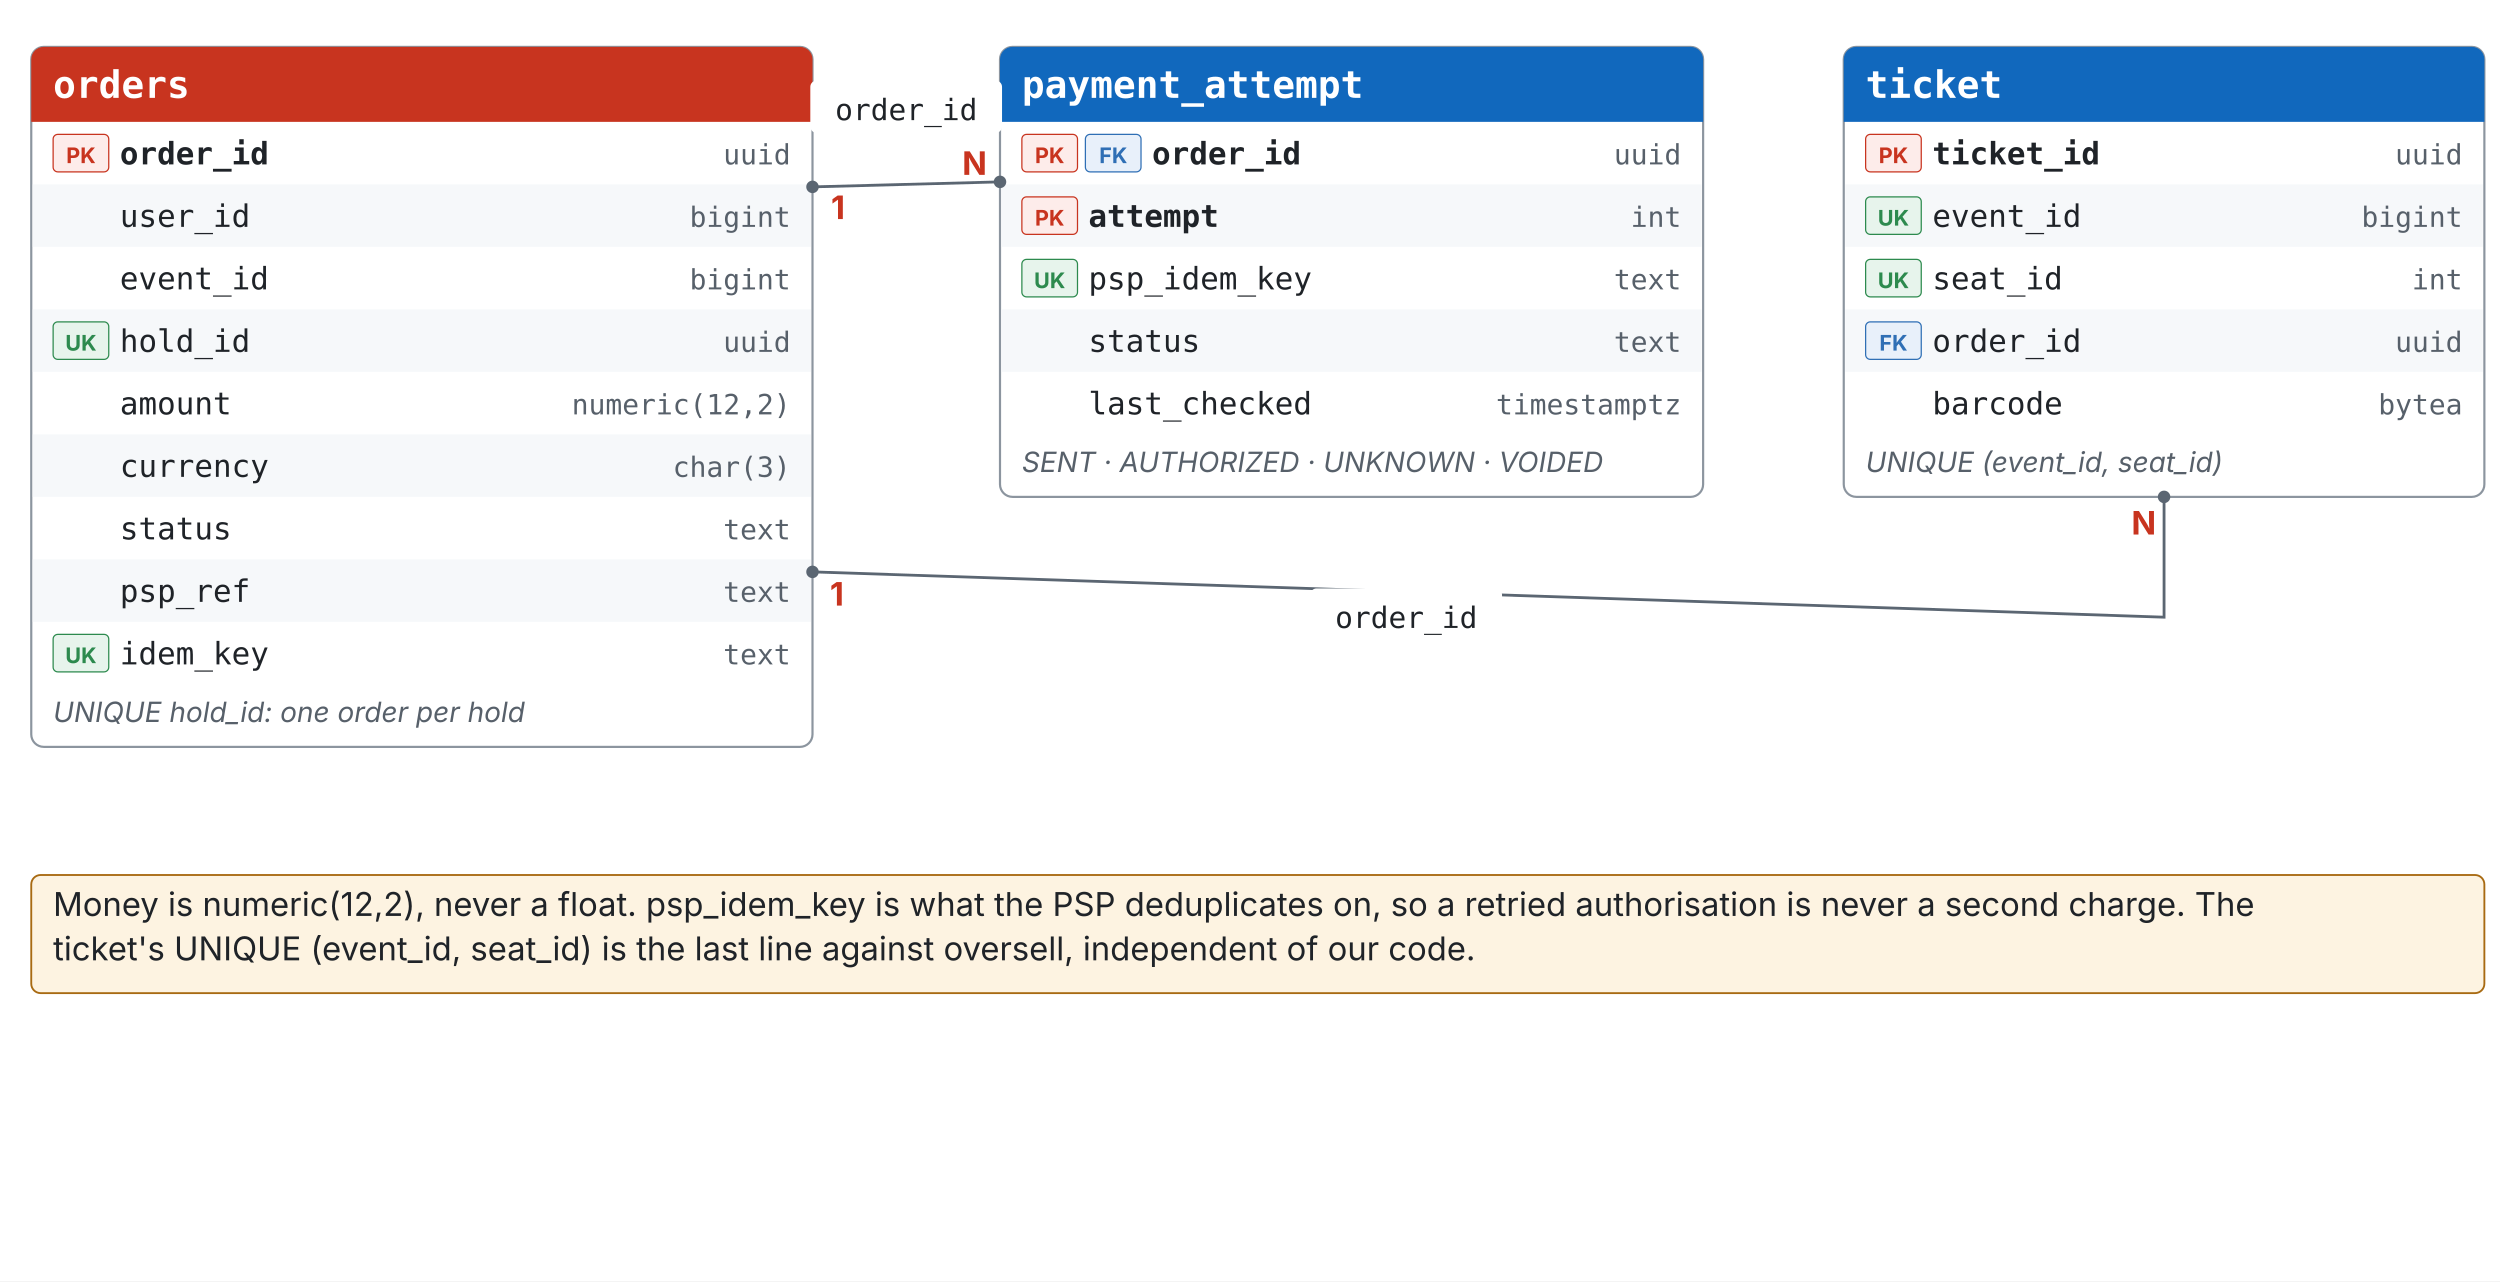
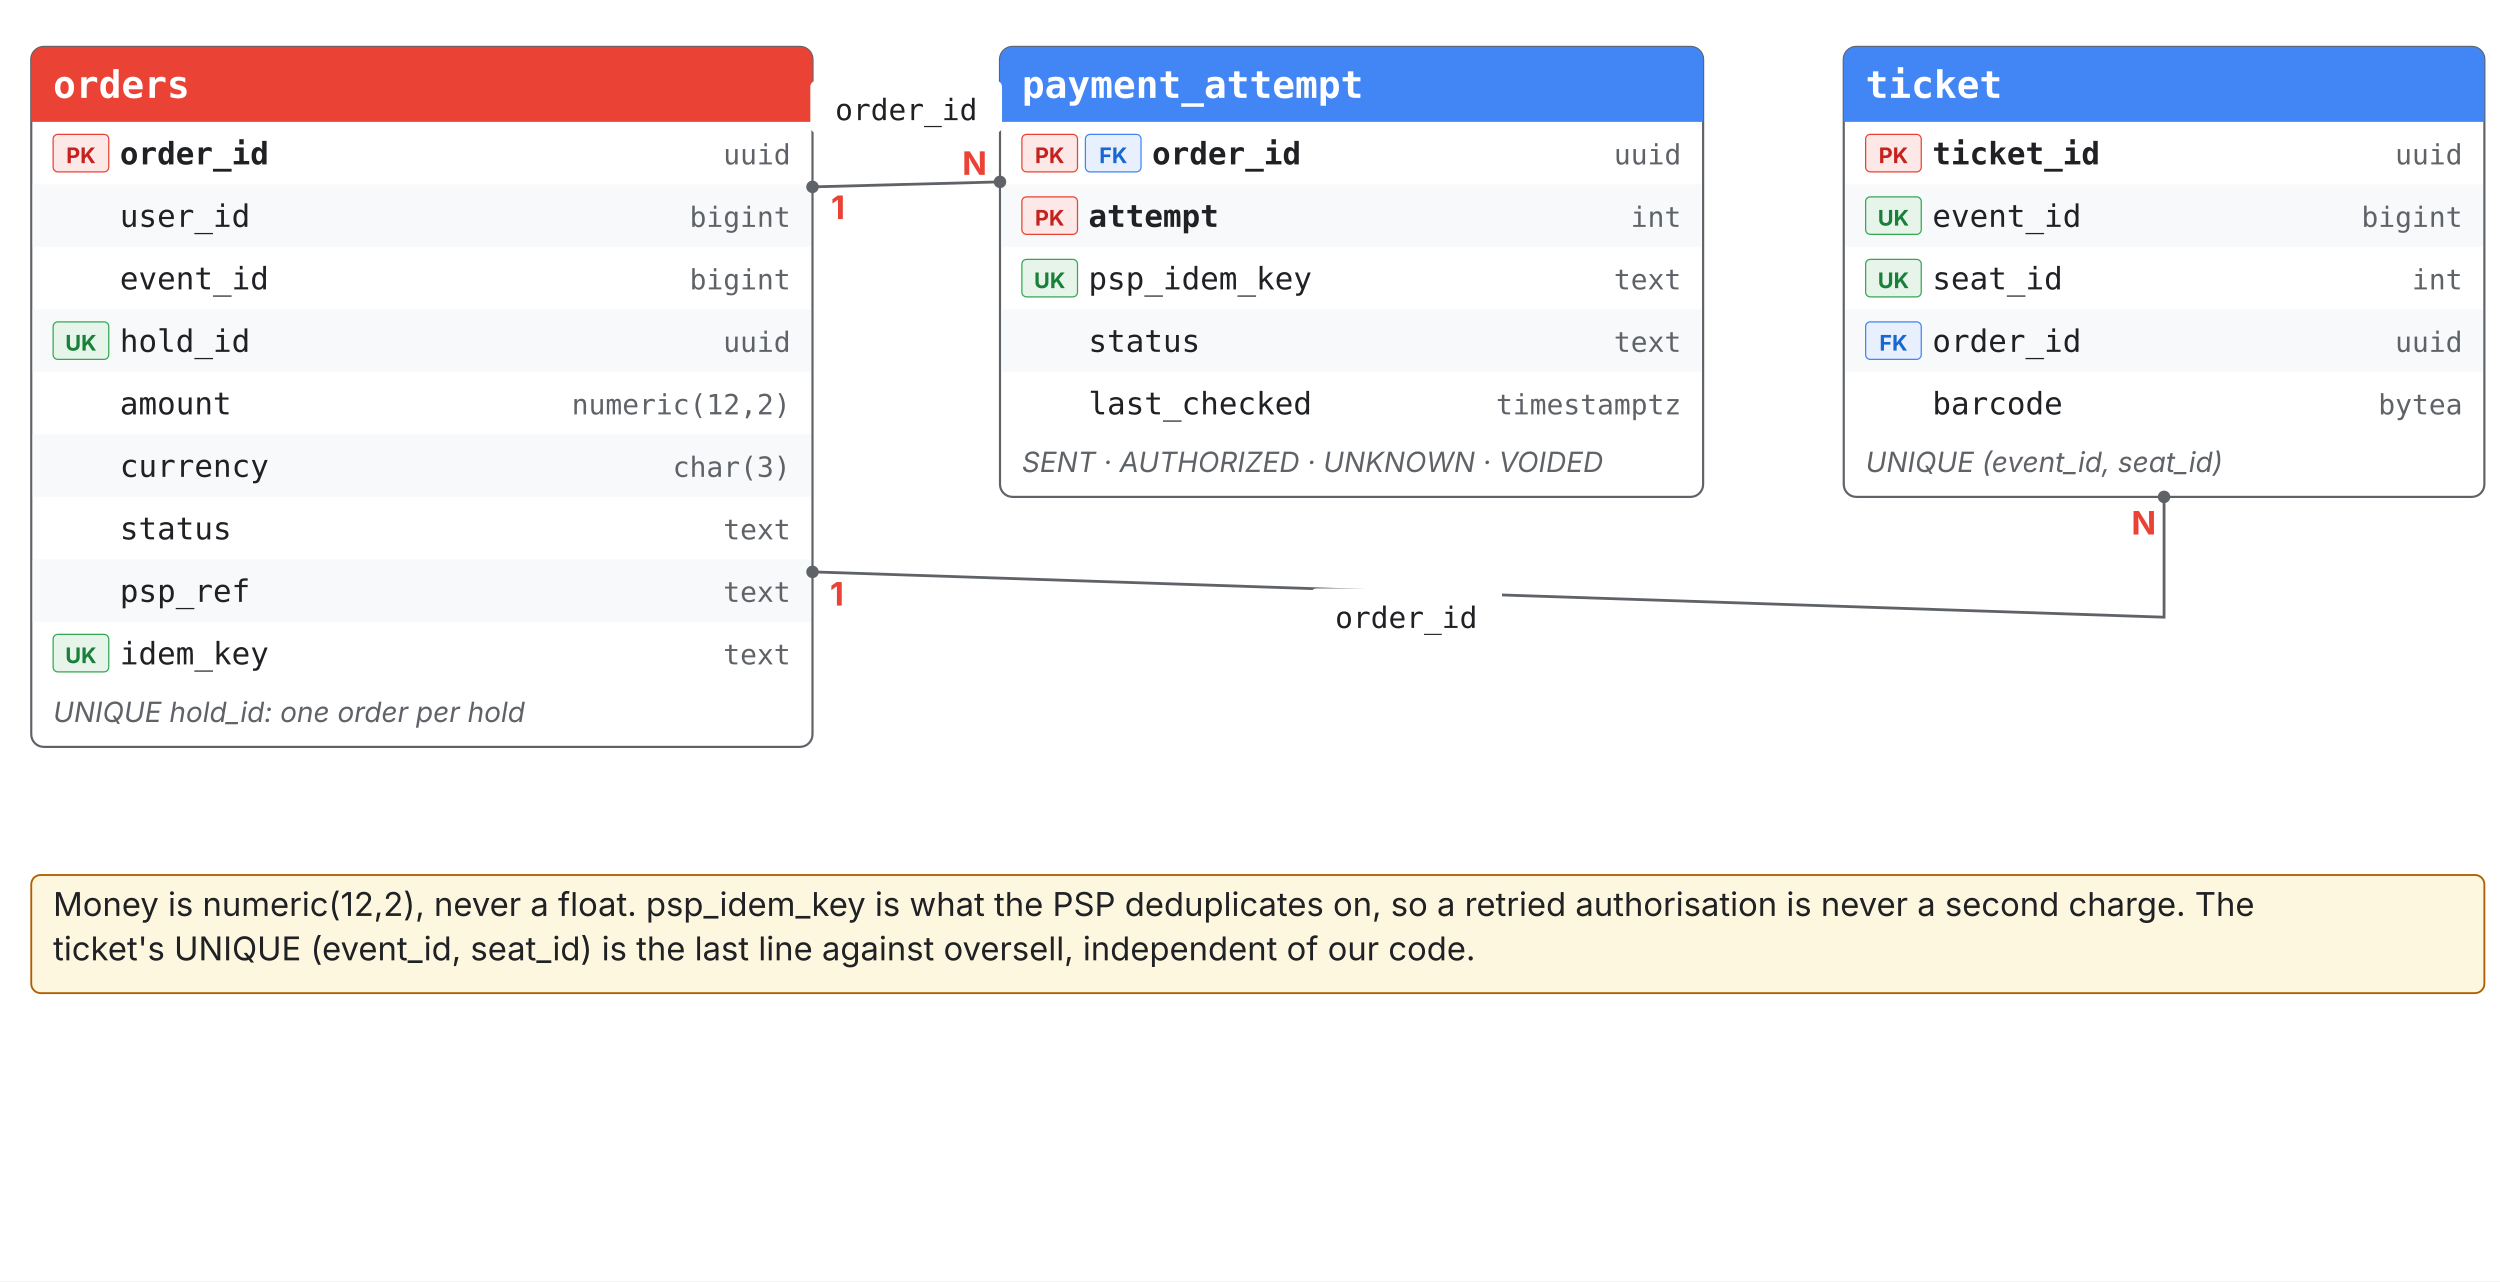
<svg xmlns="http://www.w3.org/2000/svg" viewBox="0 0 1600 820" width="1600" height="820">
  <rect width="100%" height="100%" fill="#ffffff" />
-   <rect x="20" y="30" width="500" height="448" rx="8" fill="#ffffff" stroke="#8c959f" stroke-width="1.4" />
-   <path d="M20,38 a8,8 0 0 1 8,-8 h484 a8,8 0 0 1 8,8 v40 h-500 z" fill="#c8341f" />
-   <text x="34" y="62.64" font-family="DejaVu Sans Mono, Menlo, monospace" font-size="24.2" font-weight="700" fill="#fff">orders</text>
-   <rect x="34" y="86.0" width="35.6" height="24.0" rx="3" fill="#fdecea" stroke="#c8341f" stroke-width="0.8" />
-   <text x="51.8" y="104.4" text-anchor="middle" font-family="Inter, Helvetica, Arial, sans-serif" font-size="13.8" font-weight="700" fill="#c8341f">PK</text>
-   <text x="76.7" y="105.2" font-family="DejaVu Sans Mono, Menlo, monospace" font-size="19.8" fill="#1f2328" font-weight="700">order_id</text>
-   <text x="506" y="105.2" text-anchor="end" font-family="DejaVu Sans Mono, Menlo, monospace" font-size="17.9" fill="#57606a">uuid</text>
-   <rect x="21" y="118" width="498" height="40" fill="#f6f8fa" />
-   <text x="76.7" y="145.2" font-family="DejaVu Sans Mono, Menlo, monospace" font-size="19.8" fill="#1f2328">user_id</text>
-   <text x="506" y="145.2" text-anchor="end" font-family="DejaVu Sans Mono, Menlo, monospace" font-size="17.9" fill="#57606a">bigint</text>
-   <text x="76.7" y="185.2" font-family="DejaVu Sans Mono, Menlo, monospace" font-size="19.8" fill="#1f2328">event_id</text>
-   <text x="506" y="185.2" text-anchor="end" font-family="DejaVu Sans Mono, Menlo, monospace" font-size="17.9" fill="#57606a">bigint</text>
-   <rect x="21" y="198" width="498" height="40" fill="#f6f8fa" />
-   <rect x="34" y="206.0" width="35.6" height="24.0" rx="3" fill="#e7f4ec" stroke="#2d8a4e" stroke-width="0.8" />
-   <text x="51.8" y="224.4" text-anchor="middle" font-family="Inter, Helvetica, Arial, sans-serif" font-size="13.8" font-weight="700" fill="#2d8a4e">UK</text>
-   <text x="76.7" y="225.2" font-family="DejaVu Sans Mono, Menlo, monospace" font-size="19.8" fill="#1f2328">hold_id</text>
-   <text x="506" y="225.2" text-anchor="end" font-family="DejaVu Sans Mono, Menlo, monospace" font-size="17.9" fill="#57606a">uuid</text>
-   <text x="76.7" y="265.2" font-family="DejaVu Sans Mono, Menlo, monospace" font-size="19.8" fill="#1f2328">amount</text>
-   <text x="506" y="265.2" text-anchor="end" font-family="DejaVu Sans Mono, Menlo, monospace" font-size="17.9" fill="#57606a">numeric(12,2)</text>
-   <rect x="21" y="278" width="498" height="40" fill="#f6f8fa" />
-   <text x="76.7" y="305.2" font-family="DejaVu Sans Mono, Menlo, monospace" font-size="19.8" fill="#1f2328">currency</text>
-   <text x="506" y="305.2" text-anchor="end" font-family="DejaVu Sans Mono, Menlo, monospace" font-size="17.9" fill="#57606a">char(3)</text>
-   <text x="76.7" y="345.2" font-family="DejaVu Sans Mono, Menlo, monospace" font-size="19.8" fill="#1f2328">status</text>
-   <text x="506" y="345.2" text-anchor="end" font-family="DejaVu Sans Mono, Menlo, monospace" font-size="17.9" fill="#57606a">text</text>
-   <rect x="21" y="358" width="498" height="40" fill="#f6f8fa" />
-   <text x="76.7" y="385.2" font-family="DejaVu Sans Mono, Menlo, monospace" font-size="19.8" fill="#1f2328">psp_ref</text>
-   <text x="506" y="385.2" text-anchor="end" font-family="DejaVu Sans Mono, Menlo, monospace" font-size="17.9" fill="#57606a">text</text>
-   <rect x="34" y="406.0" width="35.6" height="24.0" rx="3" fill="#e7f4ec" stroke="#2d8a4e" stroke-width="0.8" />
-   <text x="51.8" y="424.4" text-anchor="middle" font-family="Inter, Helvetica, Arial, sans-serif" font-size="13.8" font-weight="700" fill="#2d8a4e">UK</text>
-   <text x="76.7" y="425.2" font-family="DejaVu Sans Mono, Menlo, monospace" font-size="19.8" fill="#1f2328">idem_key</text>
-   <text x="506" y="425.2" text-anchor="end" font-family="DejaVu Sans Mono, Menlo, monospace" font-size="17.9" fill="#57606a">text</text>
-   <text x="34" y="462.1" font-family="Inter, Helvetica, Arial, sans-serif" font-size="17.9" font-style="italic" fill="#57606a">UNIQUE hold_id: one order per hold</text>
-   <rect x="640" y="30" width="450" height="288" rx="8" fill="#ffffff" stroke="#8c959f" stroke-width="1.4" />
-   <path d="M640,38 a8,8 0 0 1 8,-8 h434 a8,8 0 0 1 8,8 v40 h-450 z" fill="#1168bd" />
-   <text x="654" y="62.64" font-family="DejaVu Sans Mono, Menlo, monospace" font-size="24.2" font-weight="700" fill="#fff">payment_attempt</text>
-   <rect x="654" y="86.0" width="35.6" height="24.0" rx="3" fill="#fdecea" stroke="#c8341f" stroke-width="0.8" />
-   <text x="671.8" y="104.4" text-anchor="middle" font-family="Inter, Helvetica, Arial, sans-serif" font-size="13.8" font-weight="700" fill="#c8341f">PK</text>
-   <rect x="694.65" y="86.0" width="35.6" height="24.0" rx="3" fill="#e8f0fa" stroke="#2f6fb5" stroke-width="0.8" />
-   <text x="712.5" y="104.4" text-anchor="middle" font-family="Inter, Helvetica, Arial, sans-serif" font-size="13.8" font-weight="700" fill="#2f6fb5">FK</text>
-   <text x="737.3" y="105.2" font-family="DejaVu Sans Mono, Menlo, monospace" font-size="19.8" fill="#1f2328" font-weight="700">order_id</text>
-   <text x="1076" y="105.2" text-anchor="end" font-family="DejaVu Sans Mono, Menlo, monospace" font-size="17.9" fill="#57606a">uuid</text>
-   <rect x="641" y="118" width="448" height="40" fill="#f6f8fa" />
-   <rect x="654" y="126.0" width="35.6" height="24.0" rx="3" fill="#fdecea" stroke="#c8341f" stroke-width="0.8" />
-   <text x="671.8" y="144.4" text-anchor="middle" font-family="Inter, Helvetica, Arial, sans-serif" font-size="13.8" font-weight="700" fill="#c8341f">PK</text>
-   <text x="696.6" y="145.2" font-family="DejaVu Sans Mono, Menlo, monospace" font-size="19.8" fill="#1f2328" font-weight="700">attempt</text>
-   <text x="1076" y="145.2" text-anchor="end" font-family="DejaVu Sans Mono, Menlo, monospace" font-size="17.9" fill="#57606a">int</text>
-   <rect x="654" y="166.0" width="35.6" height="24.0" rx="3" fill="#e7f4ec" stroke="#2d8a4e" stroke-width="0.8" />
-   <text x="671.8" y="184.4" text-anchor="middle" font-family="Inter, Helvetica, Arial, sans-serif" font-size="13.8" font-weight="700" fill="#2d8a4e">UK</text>
-   <text x="696.6" y="185.2" font-family="DejaVu Sans Mono, Menlo, monospace" font-size="19.8" fill="#1f2328">psp_idem_key</text>
-   <text x="1076" y="185.2" text-anchor="end" font-family="DejaVu Sans Mono, Menlo, monospace" font-size="17.9" fill="#57606a">text</text>
-   <rect x="641" y="198" width="448" height="40" fill="#f6f8fa" />
-   <text x="696.6" y="225.2" font-family="DejaVu Sans Mono, Menlo, monospace" font-size="19.8" fill="#1f2328">status</text>
-   <text x="1076" y="225.2" text-anchor="end" font-family="DejaVu Sans Mono, Menlo, monospace" font-size="17.9" fill="#57606a">text</text>
-   <text x="696.6" y="265.2" font-family="DejaVu Sans Mono, Menlo, monospace" font-size="19.8" fill="#1f2328">last_checked</text>
-   <text x="1076" y="265.2" text-anchor="end" font-family="DejaVu Sans Mono, Menlo, monospace" font-size="17.9" fill="#57606a">timestamptz</text>
-   <text x="654" y="302.1" font-family="Inter, Helvetica, Arial, sans-serif" font-size="17.9" font-style="italic" fill="#57606a">SENT · AUTHORIZED · UNKNOWN · VOIDED</text>
-   <rect x="1180" y="30" width="410" height="288" rx="8" fill="#ffffff" stroke="#8c959f" stroke-width="1.4" />
-   <path d="M1180,38 a8,8 0 0 1 8,-8 h394 a8,8 0 0 1 8,8 v40 h-410 z" fill="#1168bd" />
-   <text x="1194" y="62.64" font-family="DejaVu Sans Mono, Menlo, monospace" font-size="24.2" font-weight="700" fill="#fff">ticket</text>
-   <rect x="1194" y="86.0" width="35.6" height="24.0" rx="3" fill="#fdecea" stroke="#c8341f" stroke-width="0.8" />
-   <text x="1211.8" y="104.4" text-anchor="middle" font-family="Inter, Helvetica, Arial, sans-serif" font-size="13.8" font-weight="700" fill="#c8341f">PK</text>
-   <text x="1236.7" y="105.2" font-family="DejaVu Sans Mono, Menlo, monospace" font-size="19.8" fill="#1f2328" font-weight="700">ticket_id</text>
-   <text x="1576" y="105.2" text-anchor="end" font-family="DejaVu Sans Mono, Menlo, monospace" font-size="17.9" fill="#57606a">uuid</text>
-   <rect x="1181" y="118" width="408" height="40" fill="#f6f8fa" />
-   <rect x="1194" y="126.0" width="35.6" height="24.0" rx="3" fill="#e7f4ec" stroke="#2d8a4e" stroke-width="0.8" />
-   <text x="1211.8" y="144.4" text-anchor="middle" font-family="Inter, Helvetica, Arial, sans-serif" font-size="13.8" font-weight="700" fill="#2d8a4e">UK</text>
-   <text x="1236.7" y="145.2" font-family="DejaVu Sans Mono, Menlo, monospace" font-size="19.8" fill="#1f2328">event_id</text>
-   <text x="1576" y="145.2" text-anchor="end" font-family="DejaVu Sans Mono, Menlo, monospace" font-size="17.9" fill="#57606a">bigint</text>
-   <rect x="1194" y="166.0" width="35.6" height="24.0" rx="3" fill="#e7f4ec" stroke="#2d8a4e" stroke-width="0.8" />
-   <text x="1211.8" y="184.4" text-anchor="middle" font-family="Inter, Helvetica, Arial, sans-serif" font-size="13.8" font-weight="700" fill="#2d8a4e">UK</text>
-   <text x="1236.7" y="185.2" font-family="DejaVu Sans Mono, Menlo, monospace" font-size="19.8" fill="#1f2328">seat_id</text>
-   <text x="1576" y="185.2" text-anchor="end" font-family="DejaVu Sans Mono, Menlo, monospace" font-size="17.9" fill="#57606a">int</text>
-   <rect x="1181" y="198" width="408" height="40" fill="#f6f8fa" />
-   <rect x="1194" y="206.0" width="35.6" height="24.0" rx="3" fill="#e8f0fa" stroke="#2f6fb5" stroke-width="0.8" />
-   <text x="1211.8" y="224.4" text-anchor="middle" font-family="Inter, Helvetica, Arial, sans-serif" font-size="13.8" font-weight="700" fill="#2f6fb5">FK</text>
-   <text x="1236.7" y="225.2" font-family="DejaVu Sans Mono, Menlo, monospace" font-size="19.8" fill="#1f2328">order_id</text>
-   <text x="1576" y="225.2" text-anchor="end" font-family="DejaVu Sans Mono, Menlo, monospace" font-size="17.9" fill="#57606a">uuid</text>
-   <text x="1236.7" y="265.2" font-family="DejaVu Sans Mono, Menlo, monospace" font-size="19.8" fill="#1f2328">barcode</text>
-   <text x="1576" y="265.2" text-anchor="end" font-family="DejaVu Sans Mono, Menlo, monospace" font-size="17.9" fill="#57606a">bytea</text>
-   <text x="1194" y="302.1" font-family="Inter, Helvetica, Arial, sans-serif" font-size="17.9" font-style="italic" fill="#57606a">UNIQUE (event_id, seat_id)</text>
-   <path d="M520.0,119.6 L640.0,116.4" fill="none" stroke="#5b6672" stroke-width="1.8" />
-   <circle cx="520.0" cy="119.6" r="4" fill="#5b6672" />
-   <text x="536.3" y="140.2" text-anchor="middle" font-family="Inter, Helvetica, Arial, sans-serif" font-size="20.7" font-weight="700" fill="#c8341f">1</text>
-   <circle cx="640.0" cy="116.4" r="4" fill="#5b6672" />
-   <text x="623.7" y="111.9" text-anchor="middle" font-family="Inter, Helvetica, Arial, sans-serif" font-size="20.7" font-weight="700" fill="#c8341f">N</text>
+   <rect x="20" y="30" width="500" height="448" rx="8" fill="#ffffff" stroke="#5f6368" stroke-width="1.4" />
+   <path d="M20,38 a8,8 0 0 1 8,-8 h484 a8,8 0 0 1 8,8 v40 h-500 z" fill="#ea4335" />
+   <text x="34" y="62.64" font-family="'Roboto Mono', monospace" font-size="24.2" font-weight="700" fill="#fff">orders</text>
+   <rect x="34" y="86.0" width="35.6" height="24.0" rx="3" fill="#fce8e6" stroke="#ea4335" stroke-width="0.8" />
+   <text x="51.8" y="104.4" text-anchor="middle" font-family="Inter, Roboto, sans-serif" font-size="13.8" font-weight="700" fill="#C5221F">PK</text>
+   <text x="76.7" y="105.2" font-family="'Roboto Mono', monospace" font-size="19.8" fill="#202124" font-weight="700">order_id</text>
+   <text x="506" y="105.2" text-anchor="end" font-family="'Roboto Mono', monospace" font-size="17.9" fill="#5f6368">uuid</text>
+   <rect x="21" y="118" width="498" height="40" fill="#f8f9fa" />
+   <text x="76.7" y="145.2" font-family="'Roboto Mono', monospace" font-size="19.8" fill="#202124">user_id</text>
+   <text x="506" y="145.2" text-anchor="end" font-family="'Roboto Mono', monospace" font-size="17.9" fill="#5f6368">bigint</text>
+   <text x="76.7" y="185.2" font-family="'Roboto Mono', monospace" font-size="19.8" fill="#202124">event_id</text>
+   <text x="506" y="185.2" text-anchor="end" font-family="'Roboto Mono', monospace" font-size="17.9" fill="#5f6368">bigint</text>
+   <rect x="21" y="198" width="498" height="40" fill="#f8f9fa" />
+   <rect x="34" y="206.0" width="35.6" height="24.0" rx="3" fill="#e6f4ea" stroke="#34a853" stroke-width="0.8" />
+   <text x="51.8" y="224.4" text-anchor="middle" font-family="Inter, Roboto, sans-serif" font-size="13.8" font-weight="700" fill="#188038">UK</text>
+   <text x="76.7" y="225.2" font-family="'Roboto Mono', monospace" font-size="19.8" fill="#202124">hold_id</text>
+   <text x="506" y="225.2" text-anchor="end" font-family="'Roboto Mono', monospace" font-size="17.9" fill="#5f6368">uuid</text>
+   <text x="76.7" y="265.2" font-family="'Roboto Mono', monospace" font-size="19.8" fill="#202124">amount</text>
+   <text x="506" y="265.2" text-anchor="end" font-family="'Roboto Mono', monospace" font-size="17.9" fill="#5f6368">numeric(12,2)</text>
+   <rect x="21" y="278" width="498" height="40" fill="#f8f9fa" />
+   <text x="76.7" y="305.2" font-family="'Roboto Mono', monospace" font-size="19.8" fill="#202124">currency</text>
+   <text x="506" y="305.2" text-anchor="end" font-family="'Roboto Mono', monospace" font-size="17.9" fill="#5f6368">char(3)</text>
+   <text x="76.7" y="345.2" font-family="'Roboto Mono', monospace" font-size="19.8" fill="#202124">status</text>
+   <text x="506" y="345.2" text-anchor="end" font-family="'Roboto Mono', monospace" font-size="17.9" fill="#5f6368">text</text>
+   <rect x="21" y="358" width="498" height="40" fill="#f8f9fa" />
+   <text x="76.7" y="385.2" font-family="'Roboto Mono', monospace" font-size="19.8" fill="#202124">psp_ref</text>
+   <text x="506" y="385.2" text-anchor="end" font-family="'Roboto Mono', monospace" font-size="17.9" fill="#5f6368">text</text>
+   <rect x="34" y="406.0" width="35.6" height="24.0" rx="3" fill="#e6f4ea" stroke="#34a853" stroke-width="0.8" />
+   <text x="51.8" y="424.4" text-anchor="middle" font-family="Inter, Roboto, sans-serif" font-size="13.8" font-weight="700" fill="#188038">UK</text>
+   <text x="76.7" y="425.2" font-family="'Roboto Mono', monospace" font-size="19.8" fill="#202124">idem_key</text>
+   <text x="506" y="425.2" text-anchor="end" font-family="'Roboto Mono', monospace" font-size="17.9" fill="#5f6368">text</text>
+   <text x="34" y="462.1" font-family="Inter, Roboto, sans-serif" font-size="17.9" font-style="italic" fill="#5f6368">UNIQUE hold_id: one order per hold</text>
+   <rect x="640" y="30" width="450" height="288" rx="8" fill="#ffffff" stroke="#5f6368" stroke-width="1.4" />
+   <path d="M640,38 a8,8 0 0 1 8,-8 h434 a8,8 0 0 1 8,8 v40 h-450 z" fill="#4285f4" />
+   <text x="654" y="62.64" font-family="'Roboto Mono', monospace" font-size="24.2" font-weight="700" fill="#fff">payment_attempt</text>
+   <rect x="654" y="86.0" width="35.6" height="24.0" rx="3" fill="#fce8e6" stroke="#ea4335" stroke-width="0.8" />
+   <text x="671.8" y="104.4" text-anchor="middle" font-family="Inter, Roboto, sans-serif" font-size="13.8" font-weight="700" fill="#C5221F">PK</text>
+   <rect x="694.65" y="86.0" width="35.6" height="24.0" rx="3" fill="#e8f0fe" stroke="#4285f4" stroke-width="0.8" />
+   <text x="712.5" y="104.4" text-anchor="middle" font-family="Inter, Roboto, sans-serif" font-size="13.8" font-weight="700" fill="#1967D2">FK</text>
+   <text x="737.3" y="105.2" font-family="'Roboto Mono', monospace" font-size="19.8" fill="#202124" font-weight="700">order_id</text>
+   <text x="1076" y="105.2" text-anchor="end" font-family="'Roboto Mono', monospace" font-size="17.9" fill="#5f6368">uuid</text>
+   <rect x="641" y="118" width="448" height="40" fill="#f8f9fa" />
+   <rect x="654" y="126.0" width="35.6" height="24.0" rx="3" fill="#fce8e6" stroke="#ea4335" stroke-width="0.8" />
+   <text x="671.8" y="144.4" text-anchor="middle" font-family="Inter, Roboto, sans-serif" font-size="13.8" font-weight="700" fill="#C5221F">PK</text>
+   <text x="696.6" y="145.2" font-family="'Roboto Mono', monospace" font-size="19.8" fill="#202124" font-weight="700">attempt</text>
+   <text x="1076" y="145.2" text-anchor="end" font-family="'Roboto Mono', monospace" font-size="17.9" fill="#5f6368">int</text>
+   <rect x="654" y="166.0" width="35.6" height="24.0" rx="3" fill="#e6f4ea" stroke="#34a853" stroke-width="0.8" />
+   <text x="671.8" y="184.4" text-anchor="middle" font-family="Inter, Roboto, sans-serif" font-size="13.8" font-weight="700" fill="#188038">UK</text>
+   <text x="696.6" y="185.2" font-family="'Roboto Mono', monospace" font-size="19.8" fill="#202124">psp_idem_key</text>
+   <text x="1076" y="185.2" text-anchor="end" font-family="'Roboto Mono', monospace" font-size="17.9" fill="#5f6368">text</text>
+   <rect x="641" y="198" width="448" height="40" fill="#f8f9fa" />
+   <text x="696.6" y="225.2" font-family="'Roboto Mono', monospace" font-size="19.8" fill="#202124">status</text>
+   <text x="1076" y="225.2" text-anchor="end" font-family="'Roboto Mono', monospace" font-size="17.9" fill="#5f6368">text</text>
+   <text x="696.6" y="265.2" font-family="'Roboto Mono', monospace" font-size="19.8" fill="#202124">last_checked</text>
+   <text x="1076" y="265.2" text-anchor="end" font-family="'Roboto Mono', monospace" font-size="17.9" fill="#5f6368">timestamptz</text>
+   <text x="654" y="302.1" font-family="Inter, Roboto, sans-serif" font-size="17.9" font-style="italic" fill="#5f6368">SENT · AUTHORIZED · UNKNOWN · VOIDED</text>
+   <rect x="1180" y="30" width="410" height="288" rx="8" fill="#ffffff" stroke="#5f6368" stroke-width="1.4" />
+   <path d="M1180,38 a8,8 0 0 1 8,-8 h394 a8,8 0 0 1 8,8 v40 h-410 z" fill="#4285f4" />
+   <text x="1194" y="62.64" font-family="'Roboto Mono', monospace" font-size="24.2" font-weight="700" fill="#fff">ticket</text>
+   <rect x="1194" y="86.0" width="35.6" height="24.0" rx="3" fill="#fce8e6" stroke="#ea4335" stroke-width="0.8" />
+   <text x="1211.8" y="104.4" text-anchor="middle" font-family="Inter, Roboto, sans-serif" font-size="13.8" font-weight="700" fill="#C5221F">PK</text>
+   <text x="1236.7" y="105.2" font-family="'Roboto Mono', monospace" font-size="19.8" fill="#202124" font-weight="700">ticket_id</text>
+   <text x="1576" y="105.2" text-anchor="end" font-family="'Roboto Mono', monospace" font-size="17.9" fill="#5f6368">uuid</text>
+   <rect x="1181" y="118" width="408" height="40" fill="#f8f9fa" />
+   <rect x="1194" y="126.0" width="35.6" height="24.0" rx="3" fill="#e6f4ea" stroke="#34a853" stroke-width="0.8" />
+   <text x="1211.8" y="144.4" text-anchor="middle" font-family="Inter, Roboto, sans-serif" font-size="13.8" font-weight="700" fill="#188038">UK</text>
+   <text x="1236.7" y="145.2" font-family="'Roboto Mono', monospace" font-size="19.8" fill="#202124">event_id</text>
+   <text x="1576" y="145.2" text-anchor="end" font-family="'Roboto Mono', monospace" font-size="17.9" fill="#5f6368">bigint</text>
+   <rect x="1194" y="166.0" width="35.6" height="24.0" rx="3" fill="#e6f4ea" stroke="#34a853" stroke-width="0.8" />
+   <text x="1211.8" y="184.4" text-anchor="middle" font-family="Inter, Roboto, sans-serif" font-size="13.8" font-weight="700" fill="#188038">UK</text>
+   <text x="1236.7" y="185.2" font-family="'Roboto Mono', monospace" font-size="19.8" fill="#202124">seat_id</text>
+   <text x="1576" y="185.2" text-anchor="end" font-family="'Roboto Mono', monospace" font-size="17.9" fill="#5f6368">int</text>
+   <rect x="1181" y="198" width="408" height="40" fill="#f8f9fa" />
+   <rect x="1194" y="206.0" width="35.6" height="24.0" rx="3" fill="#e8f0fe" stroke="#4285f4" stroke-width="0.8" />
+   <text x="1211.8" y="224.4" text-anchor="middle" font-family="Inter, Roboto, sans-serif" font-size="13.8" font-weight="700" fill="#1967D2">FK</text>
+   <text x="1236.7" y="225.2" font-family="'Roboto Mono', monospace" font-size="19.8" fill="#202124">order_id</text>
+   <text x="1576" y="225.2" text-anchor="end" font-family="'Roboto Mono', monospace" font-size="17.9" fill="#5f6368">uuid</text>
+   <text x="1236.7" y="265.2" font-family="'Roboto Mono', monospace" font-size="19.8" fill="#202124">barcode</text>
+   <text x="1576" y="265.2" text-anchor="end" font-family="'Roboto Mono', monospace" font-size="17.9" fill="#5f6368">bytea</text>
+   <text x="1194" y="302.1" font-family="Inter, Roboto, sans-serif" font-size="17.9" font-style="italic" fill="#5f6368">UNIQUE (event_id, seat_id)</text>
+   <path d="M520.0,119.6 L640.0,116.4" fill="none" stroke="#5f6368" stroke-width="1.8" />
+   <circle cx="520.0" cy="119.6" r="4" fill="#5f6368" />
+   <text x="536.3" y="140.2" text-anchor="middle" font-family="Inter, Roboto, sans-serif" font-size="20.7" font-weight="700" fill="#ea4335">1</text>
+   <circle cx="640.0" cy="116.4" r="4" fill="#5f6368" />
+   <text x="623.7" y="111.9" text-anchor="middle" font-family="Inter, Roboto, sans-serif" font-size="20.7" font-weight="700" fill="#ea4335">N</text>
  <rect x="518.6" y="51.6" width="122.7" height="33.4" rx="4" fill="#ffffff" />
-   <text x="580.0" y="76.9" text-anchor="middle" font-family="DejaVu Sans Mono, Menlo, monospace" font-size="18.9" fill="#1f2328">order_id</text>
-   <path d="M520.0,366.0 L1385.0,395.0 L1385.0,318.0" fill="none" stroke="#5b6672" stroke-width="1.8" />
-   <circle cx="520.0" cy="366.0" r="4" fill="#5b6672" />
-   <text x="535.6" y="387.6" text-anchor="middle" font-family="Inter, Helvetica, Arial, sans-serif" font-size="20.7" font-weight="700" fill="#c8341f">1</text>
-   <circle cx="1385.0" cy="318.0" r="4" fill="#5b6672" />
-   <text x="1372.0" y="342.1" text-anchor="middle" font-family="Inter, Helvetica, Arial, sans-serif" font-size="20.7" font-weight="700" fill="#c8341f">N</text>
+   <text x="580.0" y="76.9" text-anchor="middle" font-family="'Roboto Mono', monospace" font-size="18.9" fill="#202124">order_id</text>
+   <path d="M520.0,366.0 L1385.0,395.0 L1385.0,318.0" fill="none" stroke="#5f6368" stroke-width="1.8" />
+   <circle cx="520.0" cy="366.0" r="4" fill="#5f6368" />
+   <text x="535.6" y="387.6" text-anchor="middle" font-family="Inter, Roboto, sans-serif" font-size="20.7" font-weight="700" fill="#ea4335">1</text>
+   <circle cx="1385.0" cy="318.0" r="4" fill="#5f6368" />
+   <text x="1372.0" y="342.1" text-anchor="middle" font-family="Inter, Roboto, sans-serif" font-size="20.7" font-weight="700" fill="#ea4335">N</text>
  <rect x="838.6" y="376.6" width="122.7" height="33.4" rx="4" fill="#ffffff" />
-   <text x="900.0" y="401.9" text-anchor="middle" font-family="DejaVu Sans Mono, Menlo, monospace" font-size="18.9" fill="#1f2328">order_id</text>
-   <rect x="20" y="560" width="1570" height="75.6" rx="6" fill="#fdf3e1" stroke="#a86a12" stroke-width="1.2" />
-   <text x="34" y="586.2" font-family="Inter, Helvetica, Arial, sans-serif" font-size="21.0" fill="#1f2328">Money is numeric(12,2), never a float. psp_idem_key is what the PSP deduplicates on, so a retried authorisation is never a second charge. The</text>
-   <text x="34" y="614.6" font-family="Inter, Helvetica, Arial, sans-serif" font-size="21.0" fill="#1f2328">ticket's UNIQUE (event_id, seat_id) is the last line against oversell, independent of our code.</text>
+   <text x="900.0" y="401.9" text-anchor="middle" font-family="'Roboto Mono', monospace" font-size="18.9" fill="#202124">order_id</text>
+   <rect x="20" y="560" width="1570" height="75.6" rx="6" fill="#fef7e0" stroke="#b06000" stroke-width="1.2" />
+   <text x="34" y="586.2" font-family="Inter, Roboto, sans-serif" font-size="21.0" fill="#202124">Money is numeric(12,2), never a float. psp_idem_key is what the PSP deduplicates on, so a retried authorisation is never a second charge. The</text>
+   <text x="34" y="614.6" font-family="Inter, Roboto, sans-serif" font-size="21.0" fill="#202124">ticket's UNIQUE (event_id, seat_id) is the last line against oversell, independent of our code.</text>
</svg>
